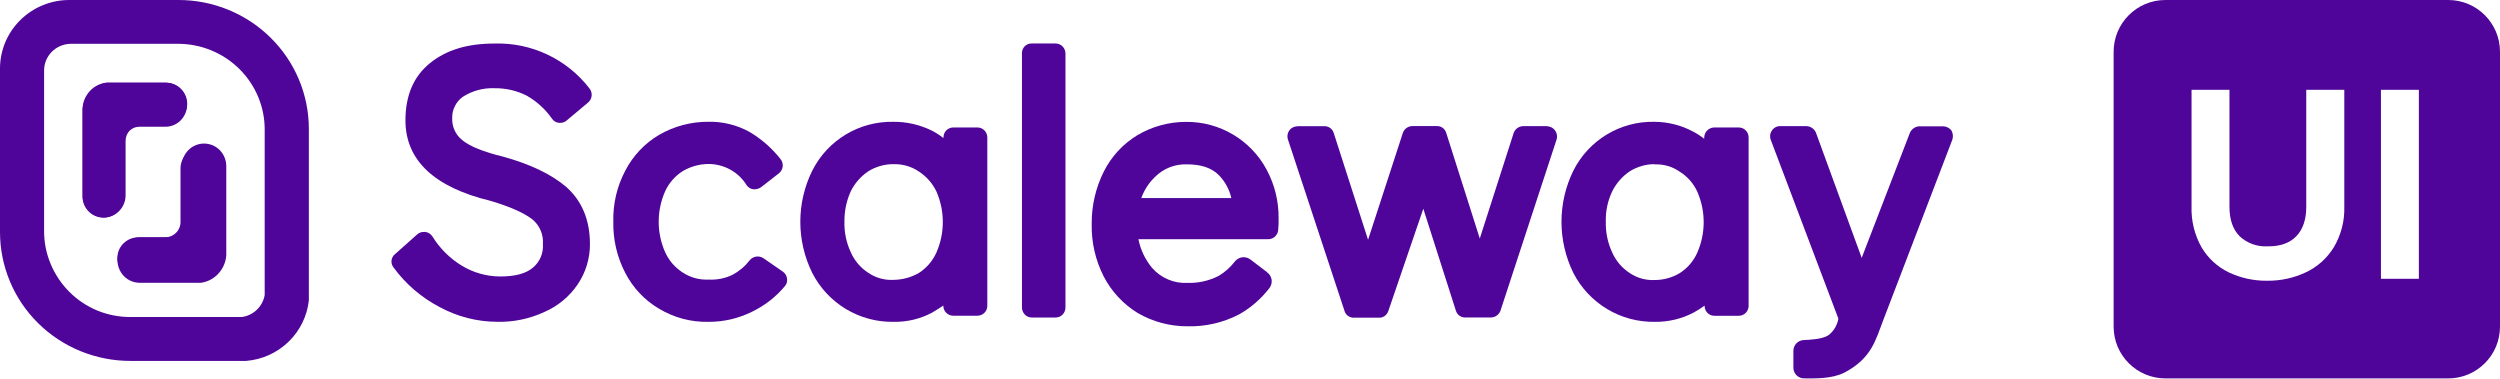
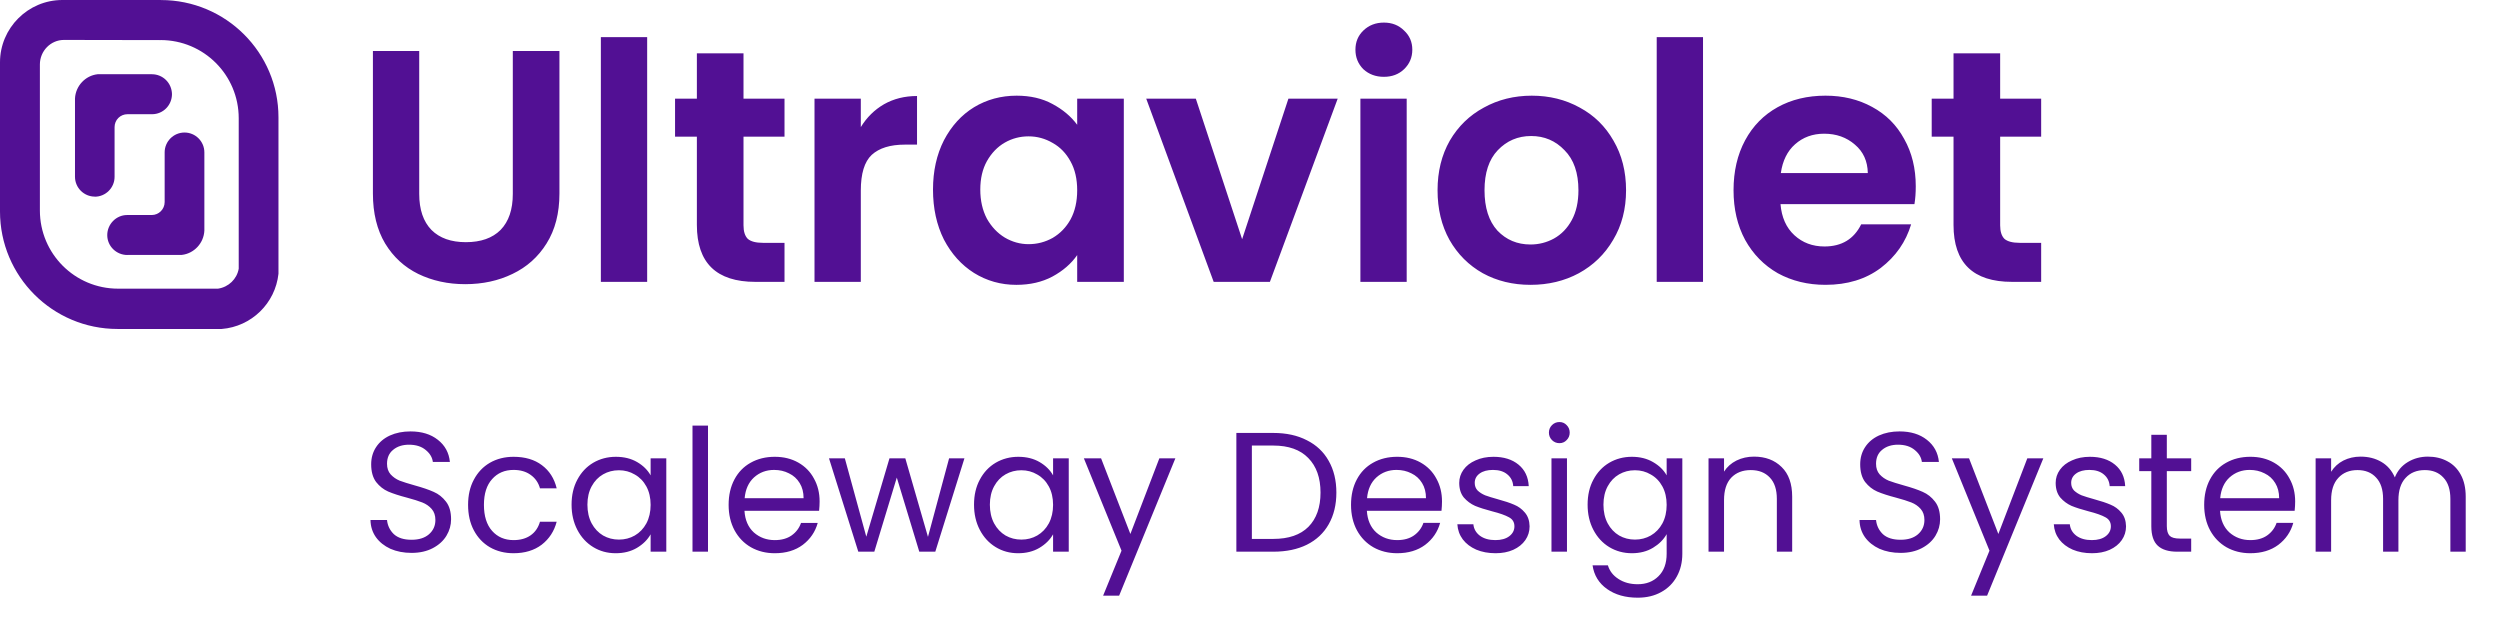
- <svg xmlns="http://www.w3.org/2000/svg" id="Layer_1" data-name="Layer 1" viewBox="0 0 627.64 95">
-   <path d="M124.75,80.79a30.52,30.52,0,0,1-14.36-3.69A33.58,33.58,0,0,1,98.8,67.15a2.39,2.39,0,0,1-.43-.84,2.29,2.29,0,0,1-.08-.94,2.41,2.41,0,0,1,.3-.89,2.11,2.11,0,0,1,.62-.71l5.54-4.93a2.37,2.37,0,0,1,1.64-.61h.41a2.53,2.53,0,0,1,1,.37,2.5,2.5,0,0,1,.76.76A22.31,22.31,0,0,0,116,66.74a18.69,18.69,0,0,0,9.64,2.67c3.69,0,6.46-.73,8.2-2.26a7,7,0,0,0,1.93-2.63,6.91,6.91,0,0,0,.53-3.21,7.33,7.33,0,0,0-.57-3.46,7.25,7.25,0,0,0-2.1-2.8q-3.22-2.46-10.46-4.62C108.93,47,101.79,40.18,101.79,30.21c0-6.15,2-11,6.15-14.35s9.44-4.93,16.21-4.93A29,29,0,0,1,148,22.21a2.55,2.55,0,0,1-.31,3.49l-5.39,4.52a2.34,2.34,0,0,1-1.65.62h-.31a2.63,2.63,0,0,1-1-.32,2.32,2.32,0,0,1-.75-.71A19.43,19.43,0,0,0,132.21,24a17.39,17.39,0,0,0-8.11-1.85,13.63,13.63,0,0,0-7.9,2.15,6.42,6.42,0,0,0-2,2.34,6.25,6.25,0,0,0-.67,3A6.7,6.7,0,0,0,116,35.14c2,1.65,5.44,3,10.35,4.2,6.68,1.86,11.91,4.31,15.7,7.5,4,3.48,6.06,8.33,6.06,14.45A17.89,17.89,0,0,1,145,71.44a19.33,19.33,0,0,1-8.33,6.88,26.63,26.63,0,0,1-11.95,2.47Z" fill="#4f0599" />
-   <path d="M177.91,80.8a23.08,23.08,0,0,1-12.43-3.28,22.25,22.25,0,0,1-8.5-9,26.56,26.56,0,0,1-3-12.89,25.89,25.89,0,0,1,3-12.78,22.29,22.29,0,0,1,8.5-9,24.52,24.52,0,0,1,12.32-3.28,20.5,20.5,0,0,1,10.37,2.55A28,28,0,0,1,196,40a2.48,2.48,0,0,1,.5,1.82,2.54,2.54,0,0,1-.91,1.66L191.07,47a2.88,2.88,0,0,1-1.56.52h-.41a2.48,2.48,0,0,1-.94-.34,2.63,2.63,0,0,1-.72-.69,11.06,11.06,0,0,0-4.06-3.89,11.36,11.36,0,0,0-5.47-1.43,12.88,12.88,0,0,0-6.42,1.74A11.74,11.74,0,0,0,167,48a18.86,18.86,0,0,0,0,15.34,11.83,11.83,0,0,0,4.46,5.12,10.86,10.86,0,0,0,6.42,1.73,12.34,12.34,0,0,0,6-1.18,13.8,13.8,0,0,0,4.35-3.68,2.59,2.59,0,0,1,3.42-.51l4.88,3.37a2.39,2.39,0,0,1,.68.7,2.55,2.55,0,0,1,.36.91,2.64,2.64,0,0,1,0,1,2.39,2.39,0,0,1-.4.89v0l0,0,0,0h0a24.63,24.63,0,0,1-8.3,6.54A24.25,24.25,0,0,1,177.91,80.8Z" fill="#4f0599" />
-   <path d="M224.45,80.8a22.53,22.53,0,0,1-20.53-12.28,29,29,0,0,1,0-25.67,22.29,22.29,0,0,1,20.33-12.27A21.48,21.48,0,0,1,234,32.82a16.85,16.85,0,0,1,2.86,1.85v-.21A2.49,2.49,0,0,1,239.28,32h6.14a2.46,2.46,0,0,1,1.72.73,2.5,2.5,0,0,1,.73,1.73h0V76.81a2.48,2.48,0,0,1-2.45,2.45h-6.13a2.48,2.48,0,0,1-2.46-2.45h0v-.1c-.92.61-1.83,1.18-2.76,1.74A19.65,19.65,0,0,1,224.45,80.8Zm-.2-39.59A11.8,11.8,0,0,0,218,43a13,13,0,0,0-4.4,5A18,18,0,0,0,212,55.63a17.08,17.08,0,0,0,1.63,7.77,11.7,11.7,0,0,0,4.4,5.12,10.21,10.21,0,0,0,6.23,1.74,13,13,0,0,0,6.44-1.74,11.74,11.74,0,0,0,4.39-5.12,19.05,19.05,0,0,0,0-15.33,12.25,12.25,0,0,0-4.39-5,10.61,10.61,0,0,0-6.44-1.84Z" fill="#4f0599" />
-   <path d="M259,10.92h6.06a2.48,2.48,0,0,1,1.71.74,2.56,2.56,0,0,1,.72,1.75V77.23a2.6,2.6,0,0,1-.72,1.75,2.47,2.47,0,0,1-1.71.73H259a2.45,2.45,0,0,1-1.71-.73,2.6,2.6,0,0,1-.72-1.75V13.41a2.4,2.4,0,0,1,.69-1.79,2.28,2.28,0,0,1,.8-.53A2.34,2.34,0,0,1,259,10.92Z" fill="#4f0599" />
-   <path d="M367.92,79.71A2.4,2.4,0,0,1,365.51,78l-8.18-25.6-8.79,25.7a2.43,2.43,0,0,1-.92,1.24,2.35,2.35,0,0,1-1.48.42h-6.21a2.38,2.38,0,0,1-2.4-1.76L323.34,35a2.54,2.54,0,0,1,.06-1.72A2.5,2.5,0,0,1,324.54,32a3.3,3.3,0,0,1,1.35-.32h6.57a2.4,2.4,0,0,1,2.4,1.77l8.6,26.75,8.72-26.78a2.57,2.57,0,0,1,2.4-1.77h6.12a2.41,2.41,0,0,1,1.51.46,2.44,2.44,0,0,1,.89,1.31l8.41,26.46L380,33.44a2.57,2.57,0,0,1,2.4-1.77h5.91a4.2,4.2,0,0,1,1,.22,2.48,2.48,0,0,1,1.33,1.26A2.54,2.54,0,0,1,390.8,35L376.72,77.94a2.55,2.55,0,0,1-2.4,1.76Z" fill="#4f0599" />
-   <path d="M415.49,80.8A22.57,22.57,0,0,1,395,68.52a29.13,29.13,0,0,1,0-25.67A22.24,22.24,0,0,1,415.4,30.58,20.8,20.8,0,0,1,425,33a17.77,17.77,0,0,1,2.85,1.84v-.2A2.58,2.58,0,0,1,430.29,32h6.23A2.49,2.49,0,0,1,439,34.49V76.84a2.54,2.54,0,0,1-.73,1.72,2.48,2.48,0,0,1-1.72.72H430.4a2.49,2.49,0,0,1-1.73-.72,2.53,2.53,0,0,1-.72-1.72v-.11a28.5,28.5,0,0,1-2.76,1.75A20.44,20.44,0,0,1,415.49,80.8Zm-.09-39.59A11.83,11.83,0,0,0,409.17,43a13.07,13.07,0,0,0-4.39,5,16.54,16.54,0,0,0-1.63,7.67,17.18,17.18,0,0,0,1.63,7.77,11.81,11.81,0,0,0,4.39,5.12,10.23,10.23,0,0,0,6.23,1.74,12.22,12.22,0,0,0,6.32-1.74,11.74,11.74,0,0,0,4.39-5.12,19.05,19.05,0,0,0,0-15.33,11.61,11.61,0,0,0-4.39-5,10.26,10.26,0,0,0-6.32-1.84Z" fill="#4f0599" />
-   <path d="M313.83,65.08a2.78,2.78,0,0,0-2-.48,2.82,2.82,0,0,0-1.77,1A14.7,14.7,0,0,1,306,69.24a16.07,16.07,0,0,1-7.9,1.78,10.77,10.77,0,0,1-4.85-.86,11.1,11.1,0,0,1-4-2.89,16.14,16.14,0,0,1-3.44-7.22h32.59a2.48,2.48,0,0,0,1.7-.66,2.52,2.52,0,0,0,.8-1.64,25.9,25.9,0,0,0,.1-2.92,25.18,25.18,0,0,0-3-12.23,22.7,22.7,0,0,0-20.19-12,23.92,23.92,0,0,0-12.28,3.35,22.39,22.39,0,0,0-8.45,9.2,28.73,28.73,0,0,0-3,13.06,27.71,27.71,0,0,0,3,13.17,23.41,23.41,0,0,0,8.54,9.2,24.75,24.75,0,0,0,12.48,3.34,26.65,26.65,0,0,0,13-3,25.23,25.23,0,0,0,7.59-6.59,2.78,2.78,0,0,0,.49-1,2.9,2.9,0,0,0,.07-1.1,3,3,0,0,0-.35-1,2.91,2.91,0,0,0-.73-.83.13.13,0,0,1-.08,0,.11.11,0,0,1,0-.08ZM290,44.39a10.77,10.77,0,0,1,8-3.13c3.43,0,6.13.82,8,2.71a12,12,0,0,1,3.13,5.75H286.53A13.75,13.75,0,0,1,290,44.39Z" fill="#4f0599" />
-   <path d="M489.91,32.74A2.79,2.79,0,0,0,489,32a2.72,2.72,0,0,0-1.15-.29h-5.91a2.55,2.55,0,0,0-1.46.46,2.63,2.63,0,0,0-1,1.21L467.39,64.74,455.87,33.22a2.6,2.6,0,0,0-1-1.13,2.55,2.55,0,0,0-1.44-.42h-6.53a2.37,2.37,0,0,0-1.19.3,2.44,2.44,0,0,0-.88.84,2.4,2.4,0,0,0-.42,1.18,2.52,2.52,0,0,0,.2,1.24L461.54,80a6.67,6.67,0,0,1-2.49,4.16c-1.55,1-4.56,1.15-6.22,1.21a2.72,2.72,0,0,0-2.59,2.7v4.26a2.64,2.64,0,0,0,.2,1,2.62,2.62,0,0,0,1.46,1.46,2.62,2.62,0,0,0,1,.2h0c2.59,0,6.85.21,10.18-1.46,6.83-3.62,7.77-8.11,9.74-13.2L490.17,35a3,3,0,0,0,.1-1.15A3,3,0,0,0,489.91,32.74Z" fill="#4f0599" />
-   <path d="M35.14,71a5.58,5.58,0,0,1-4-1.65,5.76,5.76,0,0,1,0-8.06,5.59,5.59,0,0,1,4-1.7H42a3.62,3.62,0,0,0,2.58-1.08,3.72,3.72,0,0,0,1.06-2.61V41.7a5.73,5.73,0,0,1,1.64-4,5.53,5.53,0,0,1,7.9,0,5.76,5.76,0,0,1,1.63,4V64a7.46,7.46,0,0,1-1.94,4.64A7.24,7.24,0,0,1,50.41,71H35.14Z" fill="#4f0599" />
-   <path d="M34.74,69.88h15a6.8,6.8,0,0,0,4.15-2.09,6.68,6.68,0,0,0,1.81-4.24V42.24a5.09,5.09,0,0,0-1.52-3.62,5.26,5.26,0,0,0-7.34,0,5.09,5.09,0,0,0-1.52,3.62V55.77a3.75,3.75,0,0,1-1.14,2.69,3.94,3.94,0,0,1-2.73,1.13H34.67A5.26,5.26,0,0,0,31,61.1a5.1,5.1,0,0,0-1.53,3.61v.07A5.18,5.18,0,0,0,31,68.41a5.29,5.29,0,0,0,3.7,1.47Z" fill="#4f0599" />
-   <path d="M26.11,54.6A5.29,5.29,0,0,1,22.32,53a5.53,5.53,0,0,1-1.57-3.88V27.48A7.19,7.19,0,0,1,22.61,23a6.92,6.92,0,0,1,4.24-2.23H41.52a5.37,5.37,0,0,1,3.81,1.6,5.6,5.6,0,0,1,.08,7.8,5.39,5.39,0,0,1-1.75,1.21,5.27,5.27,0,0,1-2.07.44H35a3.45,3.45,0,0,0-2.47,1,3.64,3.64,0,0,0-1,2.54V49.11A5.59,5.59,0,0,1,29.89,53a5.31,5.31,0,0,1-3.78,1.61Z" fill="#4f0599" />
-   <path d="M41.69,20.75h-15a6.76,6.76,0,0,0-4.16,2.14,7,7,0,0,0-1.81,4.36V49.1a5.43,5.43,0,0,0,.32,2.08A5.34,5.34,0,0,0,22.18,53a5,5,0,0,0,1.71,1.2,5.08,5.08,0,0,0,4.09,0A5,5,0,0,0,29.69,53a5.34,5.34,0,0,0,1.11-1.79,5.43,5.43,0,0,0,.32-2.08V35.21a3.89,3.89,0,0,1,.29-1.5,4,4,0,0,1,.84-1.27,3.81,3.81,0,0,1,1.26-.84A3.76,3.76,0,0,1,35,31.31h6.78a5.17,5.17,0,0,0,3.66-1.55A5.26,5.26,0,0,0,47,26.06V26a5.35,5.35,0,0,0-1.57-3.7,5.22,5.22,0,0,0-3.69-1.54Z" fill="#4f0599" />
-   <path d="M44.68,11a21.87,21.87,0,0,1,15.43,6.33,21.48,21.48,0,0,1,4.71,7,21.14,21.14,0,0,1,1.63,8.27V74.09a6.74,6.74,0,0,1-5.76,5.5H32.85A21.9,21.9,0,0,1,24.51,78,21.67,21.67,0,0,1,12.73,66.29,21.22,21.22,0,0,1,11.07,58V17.74A6.72,6.72,0,0,1,13,13a6.86,6.86,0,0,1,4.76-2Zm.1-11H17.36A17.49,17.49,0,0,0,5.09,5.05,17.07,17.07,0,0,0,0,17.2V58.25A32.15,32.15,0,0,0,9.6,81.16a32.55,32.55,0,0,0,10.63,7,33,33,0,0,0,12.54,2.45h29a17.32,17.32,0,0,0,10.65-4.79,17,17,0,0,0,5.12-10.41h0V32.33A32.12,32.12,0,0,0,67.92,9.45a32.59,32.59,0,0,0-10.62-7A33,33,0,0,0,44.78,0Z" fill="#4f0599" />
-   <path d="M543.64,0a13,13,0,0,0-13,13V82a13,13,0,0,0,13,13h71a13,13,0,0,0,13-13V13a13,13,0,0,0-13-13Zm16.08,51.91V22.54H550.2v29.3a19.67,19.67,0,0,0,2.52,10.27,16.1,16.1,0,0,0,6.8,6.26,21.92,21.92,0,0,0,9.65,2.11,22.15,22.15,0,0,0,9.73-2.11,16.43,16.43,0,0,0,7-6.26,18.88,18.88,0,0,0,2.65-10.27V22.54H579V51.91q0,4.83-2.51,7.41t-7.14,2.52a9.53,9.53,0,0,1-7.07-2.52Q559.72,56.74,559.72,51.91ZM607.27,70V22.54h-9.52V70Z" fill="#4f0599" fill-rule="evenodd" />
+ <svg xmlns="http://www.w3.org/2000/svg" fill="none" height="127" viewBox="0 0 511 127" width="511">
+   <clipPath id="a">
+     <path d="m0 0h510.048v127h-510.048z" />
+   </clipPath>
+   <g clip-path="url(#a)" fill="#521094">
+     <path d="m26.033 52.121c-2.265 0-4.111-1.82-4.111-4.059s1.82-4.111 4.059-4.111h5.026c1.455 0 2.648-1.185 2.648-2.648v-10.156c0-2.239 1.82-4.059 4.059-4.059s4.059 1.82 4.059 4.059v15.983c-.113 2.561-2.099 4.695-4.616 4.973h-11.105z" />
+     <path d="m19.387 40.188c-2.239 0-4.059-1.82-4.059-4.059v-15.983c.113-2.561 2.099-4.695 4.625-4.973h11.088c2.247 0 4.059 1.777 4.111 4.05 0 2.291-1.82 4.12-4.059 4.12h-5.026c-1.481 0-2.648 1.167-2.648 2.648v10.156c0 2.239-1.82 4.059-4.059 4.059h.009z" />
+     <path d="m32.811 8.188c8.841 0 15.983 7.142 15.983 15.983v30.756c-.374 2.116-2.064 3.754-4.233 4.076h-20.425c-8.841 0-15.983-7.142-15.983-15.983v-29.85c0-2.752 2.212-5.008 4.913-5.008l19.746.035zm.087-8.188h-20.147c-7.02 0-12.752 5.723-12.752 12.752v30.459c0 13.283 10.748 24.031 24.031 24.031h21.279c6.097-.488 10.957-5.235 11.611-11.288v-31.966c0-13.231-10.748-23.979-24.031-23.979h.009z" />
+     <path d="m84.119 113.01c-1.602 0-3.041-.279-4.318-.836-1.254-.58-2.24-1.37-2.96-2.368-.72-1.021-1.091-2.194-1.114-3.517h3.378c.116 1.138.58 2.101 1.393 2.89.836.766 2.043 1.15 3.622 1.15 1.509 0 2.693-.372 3.552-1.115.882-.766 1.323-1.741 1.323-2.925 0-.928-.255-1.683-.766-2.263-.511-.581-1.149-1.022-1.915-1.324-.766-.301-1.799-.626-3.099-.975-1.602-.418-2.89-.835-3.865-1.253-.952-.418-1.776-1.068-2.472-1.95-.673-.905-1.01-2.113-1.01-3.622 0-1.323.337-2.496 1.01-3.517.673-1.021 1.613-1.811 2.821-2.368 1.23-.557 2.635-.836 4.214-.836 2.275 0 4.132.569 5.572 1.706 1.462 1.137 2.287 2.647 2.472 4.527h-3.482c-.116-.929-.604-1.741-1.462-2.438-.859-.72-1.996-1.079-3.413-1.079-1.323 0-2.403.348-3.239 1.045-.836.673-1.254 1.625-1.254 2.856 0 .882.244 1.602.731 2.159.511.557 1.126.987 1.846 1.288.743.279 1.776.604 3.099.975 1.602.441 2.89.882 3.865 1.323.975.418 1.811 1.08 2.507 1.985.696.882 1.045 2.09 1.045 3.622 0 1.184-.313 2.298-.94 3.343-.627 1.044-1.555 1.892-2.786 2.542s-2.681.975-4.353.975zm11.558-9.82c0-1.973.395-3.691 1.184-5.154.789-1.486 1.88-2.635 3.274-3.447 1.416-.812 3.029-1.219 4.84-1.219 2.345 0 4.272.569 5.781 1.706 1.532 1.138 2.542 2.716 3.029 4.736h-3.412c-.325-1.161-.964-2.078-1.916-2.751-.928-.673-2.089-1.01-3.482-1.01-1.811 0-3.273.627-4.388 1.88-1.114 1.23-1.671 2.983-1.671 5.258 0 2.298.557 4.074 1.671 5.328 1.115 1.253 2.577 1.88 4.388 1.88 1.393 0 2.554-.325 3.482-.975.929-.65 1.567-1.578 1.916-2.786h3.412c-.511 1.95-1.532 3.517-3.064 4.701-1.532 1.161-3.448 1.742-5.746 1.742-1.811 0-3.424-.407-4.84-1.219-1.393-.813-2.484-1.962-3.274-3.448-.789-1.485-1.184-3.227-1.184-5.223zm21.152-.035c0-1.95.395-3.656 1.184-5.119.79-1.486 1.869-2.635 3.239-3.447 1.393-.812 2.937-1.219 4.631-1.219 1.672 0 3.123.36 4.353 1.079 1.231.72 2.148 1.625 2.751 2.716v-3.482h3.204v19.083h-3.204v-3.552c-.627 1.115-1.567 2.043-2.821 2.786-1.23.72-2.669 1.08-4.318 1.08-1.694 0-3.226-.418-4.596-1.254s-2.449-2.008-3.239-3.517c-.789-1.509-1.184-3.227-1.184-5.154zm16.158.035c0-1.439-.29-2.693-.87-3.761-.581-1.068-1.37-1.881-2.368-2.438-.975-.58-2.055-.871-3.239-.871s-2.263.279-3.238.836c-.975.557-1.753 1.37-2.334 2.438-.58 1.068-.87 2.322-.87 3.761 0 1.463.29 2.739.87 3.831.581 1.067 1.359 1.892 2.334 2.472.975.557 2.054.836 3.238.836s2.264-.279 3.239-.836c.998-.58 1.787-1.405 2.368-2.472.58-1.092.87-2.357.87-3.796zm11.728-16.193v25.769h-3.169v-25.769zm22.812 15.496c0 .604-.035 1.242-.105 1.916h-15.252c.116 1.88.754 3.354 1.915 4.422 1.184 1.045 2.612 1.567 4.283 1.567 1.37 0 2.508-.313 3.413-.94.929-.65 1.579-1.509 1.95-2.577h3.413c-.511 1.834-1.533 3.331-3.065 4.492-1.532 1.138-3.436 1.707-5.711 1.707-1.81 0-3.435-.407-4.875-1.219-1.416-.813-2.53-1.962-3.343-3.448-.812-1.509-1.219-3.25-1.219-5.223s.395-3.703 1.184-5.189c.79-1.486 1.892-2.623 3.309-3.413 1.439-.812 3.087-1.219 4.944-1.219 1.811 0 3.413.395 4.806 1.184s2.461 1.88 3.204 3.273c.766 1.37 1.149 2.925 1.149 4.666zm-3.274-.661c0-1.207-.267-2.24-.801-3.099-.533-.882-1.265-1.544-2.193-1.985-.906-.464-1.916-.696-3.03-.696-1.602 0-2.971.511-4.109 1.532-1.114 1.021-1.753 2.438-1.915 4.248zm32.877-8.149-5.955 19.083h-3.273l-4.597-15.148-4.596 15.148h-3.273l-5.99-19.083h3.239l4.387 16.019 4.736-16.019h3.239l4.631 16.054 4.318-16.054zm1.961 9.472c0-1.95.395-3.656 1.184-5.119.789-1.486 1.869-2.635 3.238-3.447 1.393-.812 2.937-1.219 4.632-1.219 1.671 0 3.122.36 4.353 1.079 1.23.72 2.147 1.625 2.751 2.716v-3.482h3.203v19.083h-3.203v-3.552c-.627 1.115-1.567 2.043-2.821 2.786-1.23.72-2.67 1.08-4.318 1.08-1.695 0-3.227-.418-4.597-1.254-1.369-.836-2.449-2.008-3.238-3.517s-1.184-3.227-1.184-5.154zm16.158.035c0-1.439-.291-2.693-.871-3.761s-1.37-1.881-2.368-2.438c-.975-.58-2.054-.871-3.238-.871s-2.264.279-3.239.836c-.975.557-1.753 1.37-2.333 2.438s-.871 2.322-.871 3.761c0 1.463.291 2.739.871 3.831.58 1.067 1.358 1.892 2.333 2.472.975.557 2.055.836 3.239.836s2.263-.279 3.238-.836c.998-.58 1.788-1.405 2.368-2.472.58-1.092.871-2.357.871-3.796zm24.995-9.507-11.492 28.067h-3.273l3.761-9.193-7.696-18.874h3.517l5.989 15.462 5.92-15.462zm20.025-5.189c2.647 0 4.934.499 6.86 1.497 1.95.975 3.436 2.38 4.458 4.214 1.044 1.834 1.567 3.993 1.567 6.477 0 2.484-.523 4.643-1.567 6.477-1.022 1.81-2.508 3.203-4.458 4.178-1.926.952-4.213 1.428-6.86 1.428h-7.556v-24.271zm0 21.659c3.134 0 5.526-.824 7.174-2.472 1.648-1.671 2.472-4.005 2.472-6.999 0-3.018-.836-5.375-2.507-7.069-1.648-1.695-4.028-2.542-7.139-2.542h-4.387v19.082zm34.476-7.661c0 .604-.035 1.242-.105 1.916h-15.252c.116 1.88.755 3.354 1.915 4.422 1.184 1.045 2.612 1.567 4.283 1.567 1.37 0 2.508-.313 3.413-.94.929-.65 1.579-1.509 1.95-2.577h3.413c-.511 1.834-1.532 3.331-3.065 4.492-1.532 1.138-3.435 1.707-5.711 1.707-1.81 0-3.435-.407-4.875-1.219-1.416-.813-2.53-1.962-3.343-3.448-.812-1.509-1.218-3.25-1.218-5.223s.394-3.703 1.183-5.189c.79-1.486 1.893-2.623 3.309-3.413 1.439-.812 3.087-1.219 4.944-1.219 1.811 0 3.413.395 4.806 1.184s2.461 1.88 3.204 3.273c.766 1.37 1.149 2.925 1.149 4.666zm-3.274-.661c0-1.207-.267-2.24-.8-3.099-.534-.882-1.266-1.544-2.194-1.985-.906-.464-1.916-.696-3.03-.696-1.602 0-2.971.511-4.109 1.532-1.114 1.021-1.753 2.438-1.915 4.248zm14.212 11.248c-1.462 0-2.774-.244-3.935-.732-1.161-.51-2.078-1.207-2.751-2.089-.673-.905-1.044-1.939-1.114-3.099h3.273c.093.951.534 1.729 1.323 2.333.813.603 1.869.905 3.169.905 1.207 0 2.159-.267 2.856-.801.696-.534 1.044-1.207 1.044-2.019 0-.836-.371-1.451-1.114-1.846-.743-.418-1.892-.824-3.447-1.219-1.416-.371-2.577-.743-3.483-1.114-.882-.395-1.648-.964-2.298-1.706-.627-.767-.94-1.765-.94-2.995 0-.975.29-1.869.87-2.681.581-.813 1.405-1.451 2.473-1.915 1.068-.487 2.287-.731 3.656-.731 2.113 0 3.819.534 5.119 1.602s1.997 2.53 2.09 4.388h-3.169c-.07-.998-.476-1.799-1.219-2.403-.72-.604-1.695-.905-2.925-.905-1.138 0-2.043.244-2.716.731-.674.488-1.01 1.126-1.01 1.915 0 .627.197 1.149.592 1.567.418.394.928.719 1.532.975.627.232 1.486.499 2.577.801 1.37.371 2.484.743 3.343 1.114.859.348 1.59.882 2.194 1.602.626.72.951 1.66.975 2.821 0 1.044-.291 1.984-.871 2.82s-1.404 1.498-2.472 1.985c-1.045.464-2.252.697-3.622.697zm13.075-22.496c-.604 0-1.115-.209-1.533-.627-.417-.418-.626-.929-.626-1.532s.209-1.114.626-1.532c.418-.418.929-.627 1.533-.627.58 0 1.068.209 1.462.627.418.418.627.929.627 1.532s-.209 1.114-.627 1.532c-.394.418-.882.627-1.462.627zm1.532 3.099v19.083h-3.169v-19.083zm13.271-.313c1.648 0 3.087.36 4.318 1.079 1.253.72 2.182 1.625 2.785 2.716v-3.482h3.204v19.501c0 1.741-.371 3.285-1.114 4.631-.743 1.37-1.811 2.438-3.204 3.204-1.37.766-2.972 1.149-4.806 1.149-2.507 0-4.596-.592-6.268-1.776-1.671-1.184-2.658-2.797-2.959-4.84h3.134c.348 1.161 1.067 2.089 2.159 2.786 1.091.719 2.402 1.079 3.934 1.079 1.742 0 3.158-.545 4.249-1.636 1.114-1.092 1.671-2.624 1.671-4.597v-4.005c-.626 1.115-1.555 2.043-2.785 2.786-1.231.743-2.67 1.115-4.318 1.115-1.695 0-3.239-.418-4.632-1.254-1.37-.836-2.449-2.008-3.238-3.517-.79-1.509-1.184-3.227-1.184-5.154 0-1.95.394-3.656 1.184-5.119.789-1.486 1.868-2.635 3.238-3.447 1.393-.812 2.937-1.219 4.632-1.219zm7.103 9.82c0-1.439-.29-2.693-.87-3.761-.581-1.068-1.37-1.881-2.368-2.438-.975-.58-2.055-.871-3.239-.871s-2.263.279-3.238.836c-.975.557-1.753 1.37-2.333 2.438-.581 1.068-.871 2.322-.871 3.761 0 1.463.29 2.739.871 3.831.58 1.067 1.358 1.892 2.333 2.472.975.557 2.054.836 3.238.836s2.264-.279 3.239-.836c.998-.58 1.787-1.405 2.368-2.472.58-1.092.87-2.357.87-3.796zm17.857-9.855c2.321 0 4.202.708 5.641 2.124 1.439 1.393 2.159 3.413 2.159 6.059v11.248h-3.134v-10.795c0-1.904-.476-3.354-1.428-4.353-.952-1.022-2.252-1.532-3.9-1.532-1.671 0-3.006.522-4.005 1.567-.975 1.045-1.462 2.565-1.462 4.562v10.551h-3.169v-19.083h3.169v2.716c.627-.975 1.474-1.73 2.542-2.264 1.091-.534 2.287-.801 3.587-.801zm29.956 19.675c-1.602 0-3.041-.279-4.318-.836-1.254-.58-2.24-1.37-2.96-2.368-.72-1.021-1.091-2.194-1.114-3.517h3.377c.116 1.138.581 2.101 1.393 2.89.836.766 2.043 1.15 3.622 1.15 1.509 0 2.693-.372 3.552-1.115.882-.766 1.323-1.741 1.323-2.925 0-.928-.255-1.683-.766-2.263-.511-.581-1.149-1.022-1.915-1.324-.766-.301-1.8-.626-3.1-.975-1.601-.418-2.89-.835-3.865-1.253-.952-.418-1.776-1.068-2.472-1.95-.674-.905-1.01-2.113-1.01-3.622 0-1.323.336-2.496 1.01-3.517.673-1.021 1.613-1.811 2.82-2.368 1.231-.557 2.635-.836 4.214-.836 2.275 0 4.132.569 5.572 1.706 1.462 1.137 2.286 2.647 2.472 4.527h-3.482c-.116-.929-.604-1.741-1.463-2.438-.859-.72-1.996-1.079-3.413-1.079-1.323 0-2.402.348-3.238 1.045-.836.673-1.254 1.625-1.254 2.856 0 .882.244 1.602.732 2.159.51.557 1.126.987 1.845 1.288.743.279 1.776.604 3.099.975 1.602.441 2.891.882 3.866 1.323.975.418 1.811 1.08 2.507 1.985.696.882 1.045 2.09 1.045 3.622 0 1.184-.314 2.298-.941 3.343-.626 1.044-1.555 1.892-2.785 2.542-1.231.65-2.682.975-4.353.975zm29.178-19.327-11.491 28.067h-3.274l3.761-9.193-7.696-18.874h3.517l5.99 15.462 5.92-15.462zm9.941 19.397c-1.462 0-2.774-.244-3.935-.732-1.161-.51-2.078-1.207-2.751-2.089-.673-.905-1.044-1.939-1.114-3.099h3.273c.093.951.534 1.729 1.323 2.333.813.603 1.869.905 3.169.905 1.208 0 2.159-.267 2.856-.801.696-.534 1.044-1.207 1.044-2.019 0-.836-.371-1.451-1.114-1.846-.743-.418-1.892-.824-3.447-1.219-1.416-.371-2.577-.743-3.483-1.114-.882-.395-1.648-.964-2.298-1.706-.627-.767-.94-1.765-.94-2.995 0-.975.29-1.869.871-2.681.58-.813 1.404-1.451 2.472-1.915 1.068-.487 2.287-.731 3.656-.731 2.113 0 3.819.534 5.119 1.602s1.997 2.53 2.09 4.388h-3.169c-.07-.998-.476-1.799-1.219-2.403-.72-.604-1.695-.905-2.925-.905-1.138 0-2.043.244-2.716.731-.674.488-1.01 1.126-1.01 1.915 0 .627.197 1.149.592 1.567.418.394.928.719 1.532.975.627.232 1.486.499 2.577.801 1.37.371 2.484.743 3.343 1.114.859.348 1.59.882 2.194 1.602.626.72.951 1.66.975 2.821 0 1.044-.291 1.984-.871 2.82s-1.404 1.498-2.472 1.985c-1.045.464-2.252.697-3.622.697zm15.303-16.785v11.248c0 .928.198 1.59.592 1.985.395.371 1.08.557 2.055.557h2.333v2.681h-2.855c-1.765 0-3.088-.406-3.97-1.219-.882-.812-1.324-2.147-1.324-4.004v-11.248h-2.472v-2.612h2.472v-4.806h3.169v4.806h4.98v2.612zm26.231 6.198c0 .604-.035 1.242-.105 1.916h-15.252c.116 1.88.754 3.354 1.915 4.422 1.184 1.045 2.612 1.567 4.283 1.567 1.37 0 2.508-.313 3.413-.94.929-.65 1.579-1.509 1.95-2.577h3.413c-.511 1.834-1.533 3.331-3.065 4.492-1.532 1.138-3.436 1.707-5.711 1.707-1.81 0-3.435-.407-4.875-1.219-1.416-.813-2.53-1.962-3.343-3.448-.812-1.509-1.219-3.25-1.219-5.223s.395-3.703 1.184-5.189c.79-1.486 1.892-2.623 3.309-3.413 1.439-.812 3.087-1.219 4.944-1.219 1.811 0 3.413.395 4.806 1.184s2.461 1.88 3.204 3.273c.766 1.37 1.149 2.925 1.149 4.666zm-3.274-.661c0-1.207-.267-2.24-.801-3.099-.533-.882-1.265-1.544-2.193-1.985-.906-.464-1.916-.696-3.03-.696-1.602 0-2.971.511-4.109 1.532-1.114 1.021-1.753 2.438-1.915 4.248zm30.405-8.497c1.485 0 2.809.313 3.969.94 1.161.604 2.078 1.521 2.751 2.751.674 1.23 1.01 2.728 1.01 4.492v11.248h-3.134v-10.795c0-1.904-.476-3.354-1.428-4.353-.928-1.022-2.193-1.532-3.795-1.532-1.648 0-2.96.534-3.935 1.602-.975 1.045-1.463 2.565-1.463 4.562v10.516h-3.134v-10.795c0-1.904-.476-3.354-1.427-4.353-.929-1.022-2.194-1.532-3.796-1.532-1.648 0-2.96.534-3.935 1.602-.975 1.045-1.463 2.565-1.463 4.562v10.516h-3.168v-19.083h3.168v2.751c.627-.998 1.463-1.764 2.508-2.298 1.067-.534 2.24-.801 3.517-.801 1.602 0 3.018.36 4.248 1.079s2.147 1.776 2.751 3.169c.534-1.347 1.416-2.391 2.647-3.134 1.23-.743 2.6-1.114 4.109-1.114z" />
+     <path d="m85.688 10.43v29.202c0 3.2.834 5.655 2.501 7.368 1.667 1.667 4.011 2.501 7.03 2.501 3.064 0 5.43-.834 7.098-2.501 1.667-1.712 2.501-4.168 2.501-7.368v-29.202h9.531v29.134c0 4.011-.879 7.413-2.636 10.207-1.713 2.749-4.034 4.822-6.963 6.219-2.884 1.397-6.106 2.095-9.666 2.095-3.515 0-6.715-.699-9.599-2.095-2.839-1.397-5.092-3.47-6.76-6.219-1.667-2.794-2.501-6.196-2.501-10.207v-29.134zm46.592-2.839v50.022h-9.464v-50.022zm19.692 20.347v18.116c0 1.262.293 2.186.879 2.772.631.541 1.667.811 3.109.811h4.394v7.976h-5.948c-7.977 0-11.965-3.876-11.965-11.627v-18.048h-4.461v-7.774h4.461v-9.261h9.531v9.261h8.382v7.774zm23.977-1.96c1.216-1.983 2.794-3.538 4.731-4.664 1.983-1.127 4.236-1.69 6.76-1.69v9.937h-2.501c-2.974 0-5.228.699-6.76 2.095-1.487 1.397-2.23 3.83-2.23 7.301v18.657h-9.464v-37.449h9.464zm14.756 12.776c0-3.785.743-7.143 2.23-10.072 1.533-2.929 3.583-5.182 6.152-6.76 2.613-1.577 5.52-2.366 8.72-2.366 2.794 0 5.227.563 7.3 1.69 2.118 1.127 3.808 2.546 5.07 4.259v-5.34h9.531v37.449h-9.531v-5.475c-1.217 1.758-2.907 3.222-5.07 4.394-2.118 1.127-4.574 1.69-7.368 1.69-3.154 0-6.039-.811-8.652-2.433-2.569-1.622-4.619-3.898-6.152-6.827-1.487-2.974-2.23-6.377-2.23-10.207zm29.472.135c0-2.298-.451-4.259-1.352-5.881-.901-1.667-2.118-2.929-3.65-3.785-1.532-.901-3.177-1.352-4.935-1.352-1.757 0-3.38.428-4.867 1.284-1.487.856-2.704 2.118-3.65 3.785-.901 1.622-1.352 3.56-1.352 5.813s.451 4.236 1.352 5.949c.946 1.667 2.163 2.952 3.65 3.853 1.532.901 3.155 1.352 4.867 1.352 1.758 0 3.403-.428 4.935-1.284 1.532-.901 2.749-2.163 3.65-3.785.901-1.667 1.352-3.65 1.352-5.949zm33.713 10.004 9.463-28.729h10.072l-13.857 37.449h-11.492l-13.789-37.449h10.139zm28.974-33.19c-1.667 0-3.064-.518-4.191-1.555-1.082-1.082-1.622-2.411-1.622-3.988 0-1.577.54-2.884 1.622-3.921 1.127-1.082 2.524-1.622 4.191-1.622s3.042.541 4.123 1.622c1.127 1.036 1.69 2.343 1.69 3.921 0 1.577-.563 2.907-1.69 3.988-1.081 1.036-2.456 1.555-4.123 1.555zm4.664 4.461v37.449h-9.463v-37.449zm25.303 38.057c-3.605 0-6.85-.789-9.734-2.366-2.884-1.622-5.16-3.898-6.827-6.827-1.623-2.929-2.434-6.309-2.434-10.139s.834-7.21 2.501-10.139c1.713-2.929 4.034-5.182 6.963-6.76 2.929-1.622 6.196-2.433 9.801-2.433s6.873.811 9.802 2.433c2.929 1.577 5.227 3.83 6.895 6.76 1.712 2.929 2.568 6.309 2.568 10.139s-.878 7.21-2.636 10.139c-1.712 2.929-4.056 5.205-7.03 6.827-2.929 1.577-6.219 2.366-9.869 2.366zm0-8.247c1.712 0 3.312-.406 4.799-1.217 1.533-.856 2.749-2.118 3.651-3.785.901-1.667 1.351-3.695 1.351-6.084 0-3.56-.946-6.287-2.839-8.179-1.847-1.938-4.123-2.907-6.827-2.907s-4.979.969-6.827 2.907c-1.803 1.893-2.704 4.619-2.704 8.179s.879 6.309 2.636 8.247c1.803 1.893 4.056 2.839 6.76 2.839zm35.265-42.383v50.022h-9.464v-50.022zm43.486 30.486c0 1.352-.09 2.569-.27 3.65h-27.377c.226 2.704 1.172 4.822 2.839 6.354 1.668 1.532 3.718 2.298 6.152 2.298 3.515 0 6.016-1.51 7.503-4.529h10.207c-1.082 3.605-3.155 6.579-6.219 8.923-3.064 2.298-6.827 3.447-11.289 3.447-3.605 0-6.849-.789-9.734-2.366-2.839-1.622-5.069-3.898-6.692-6.827-1.577-2.929-2.366-6.309-2.366-10.139 0-3.876.789-7.278 2.366-10.207 1.578-2.929 3.786-5.182 6.625-6.76s6.106-2.366 9.801-2.366c3.56 0 6.737.766 9.531 2.298 2.84 1.532 5.025 3.718 6.557 6.557 1.578 2.794 2.366 6.016 2.366 9.666zm-9.801-2.704c-.045-2.433-.924-4.371-2.637-5.813-1.712-1.487-3.807-2.231-6.286-2.231-2.343 0-4.326.721-5.949 2.163-1.577 1.397-2.546 3.357-2.906 5.881zm27.051-7.436v18.116c0 1.262.293 2.186.879 2.772.631.541 1.667.811 3.109.811h4.394v7.976h-5.948c-7.977 0-11.965-3.876-11.965-11.627v-18.048h-4.461v-7.774h4.461v-9.261h9.531v9.261h8.382v7.774z" />
+   </g>
</svg>
